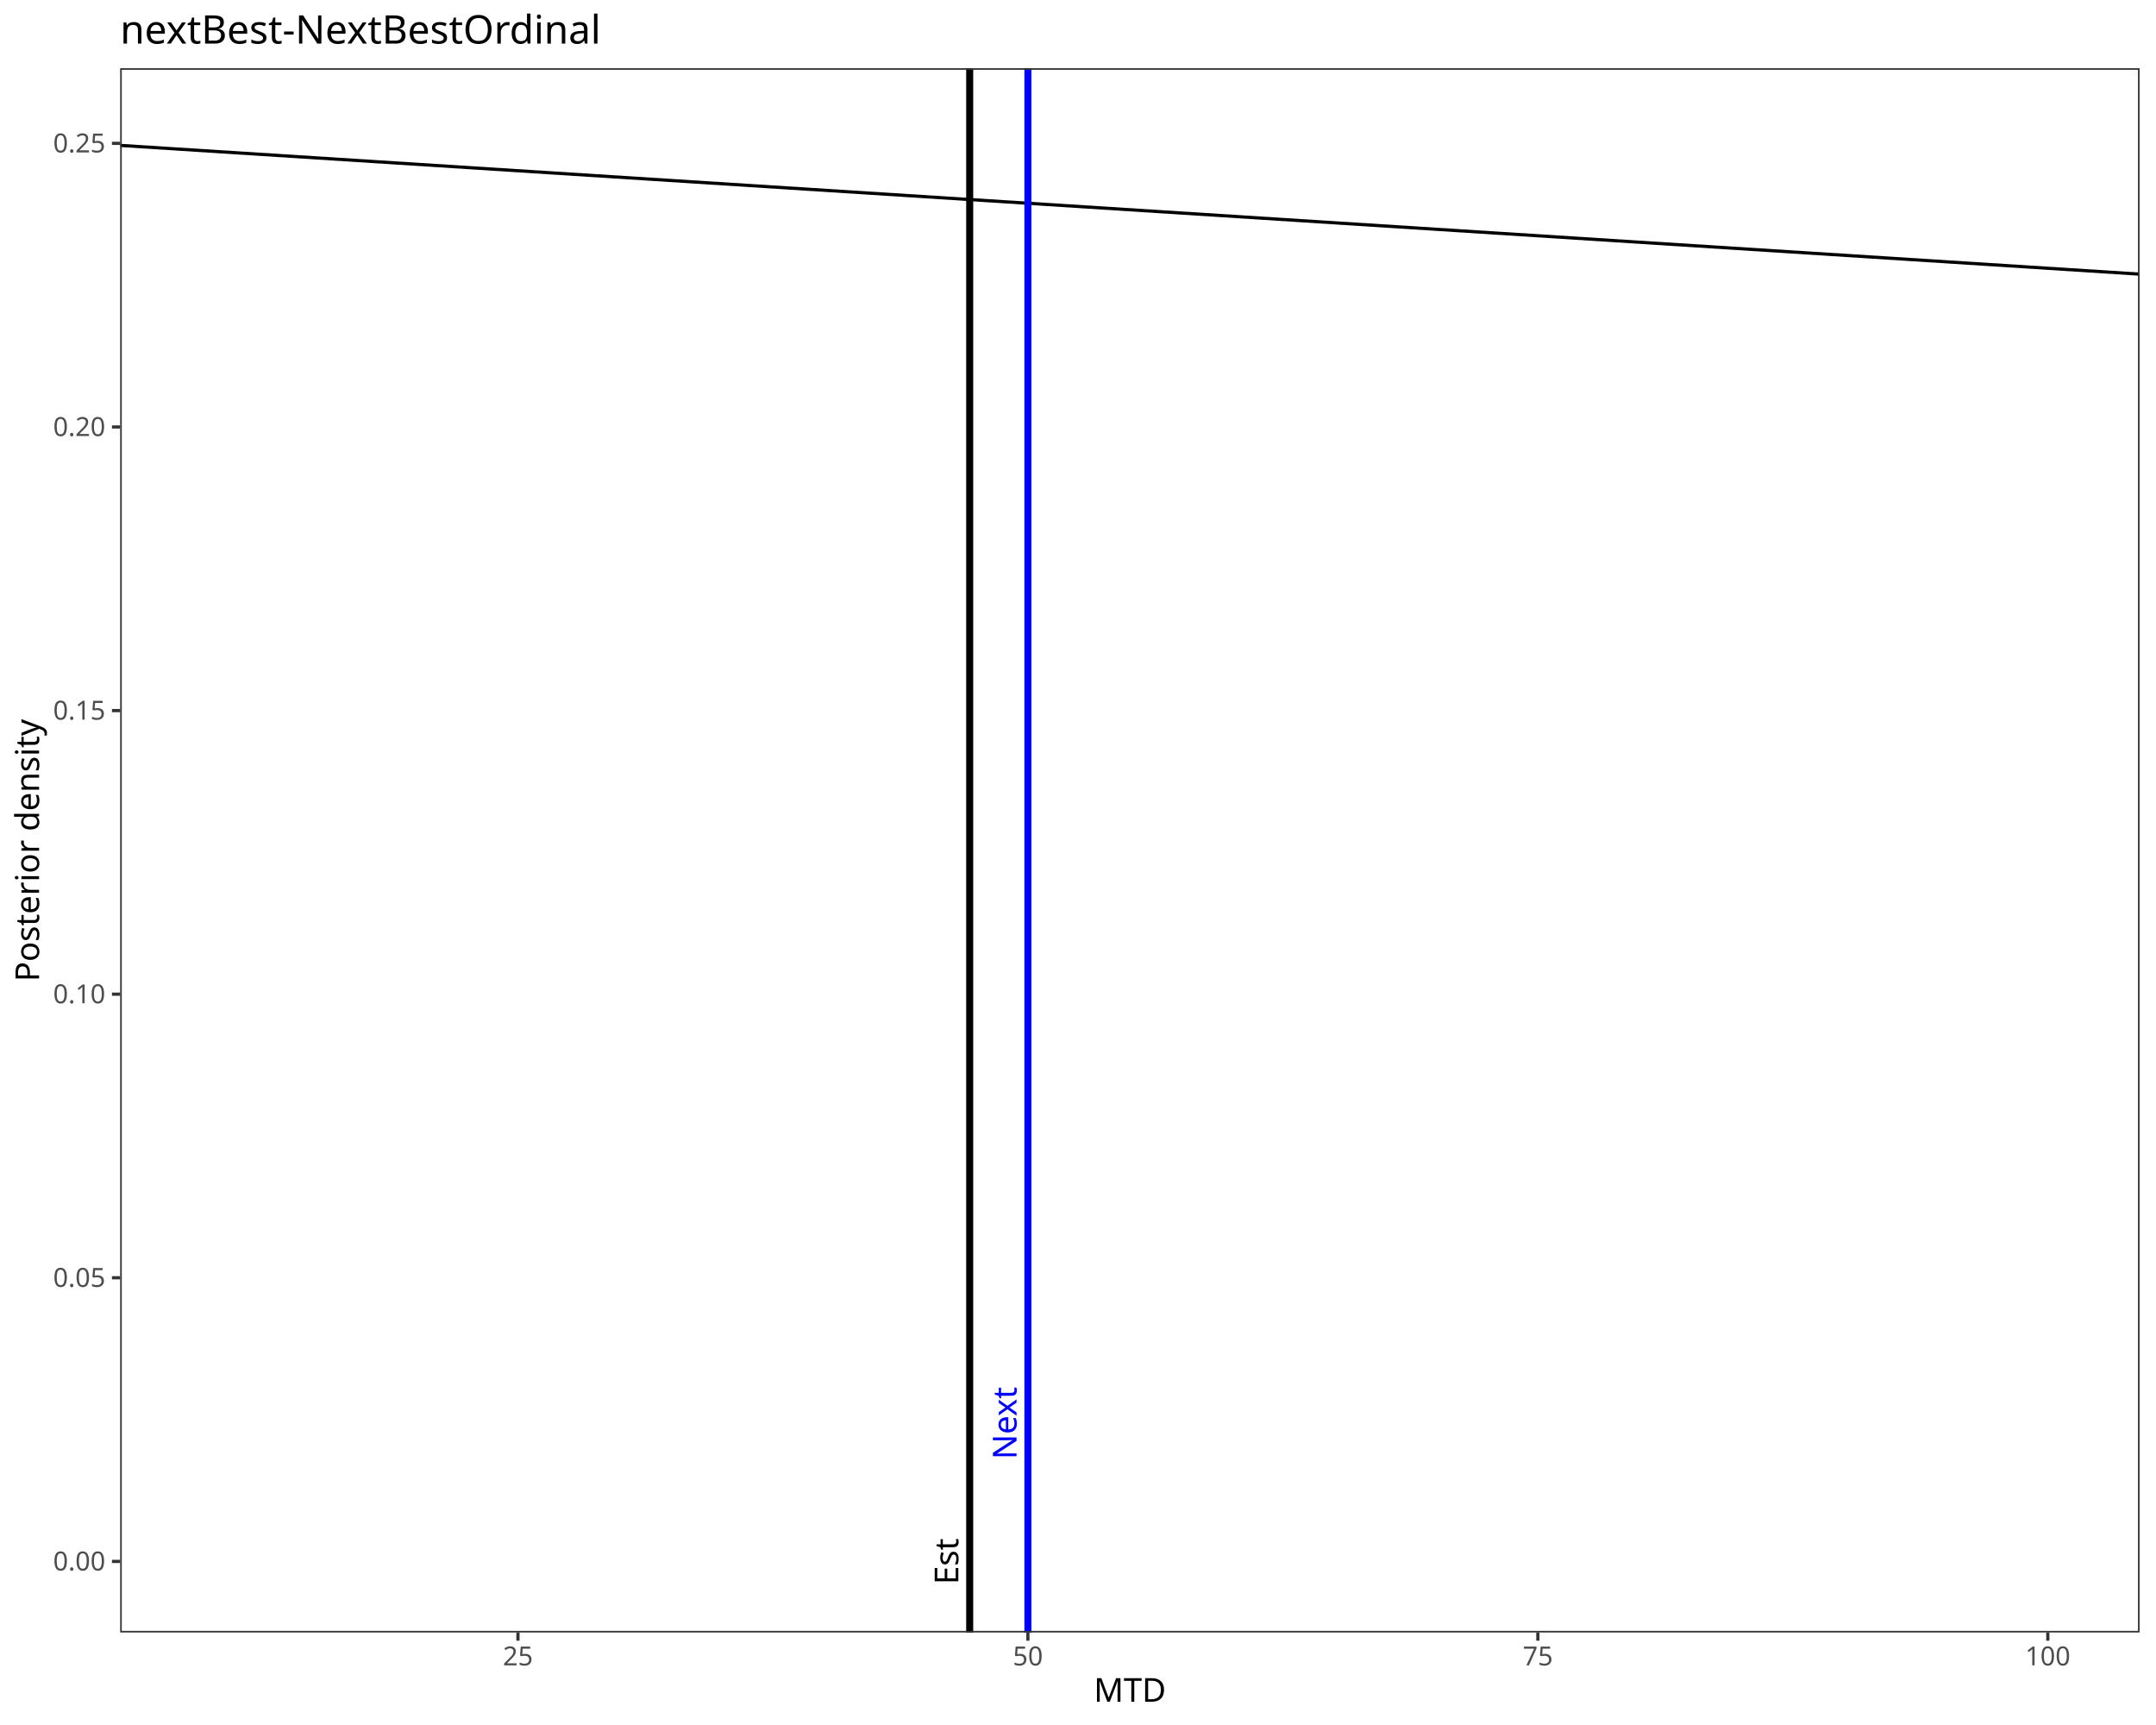
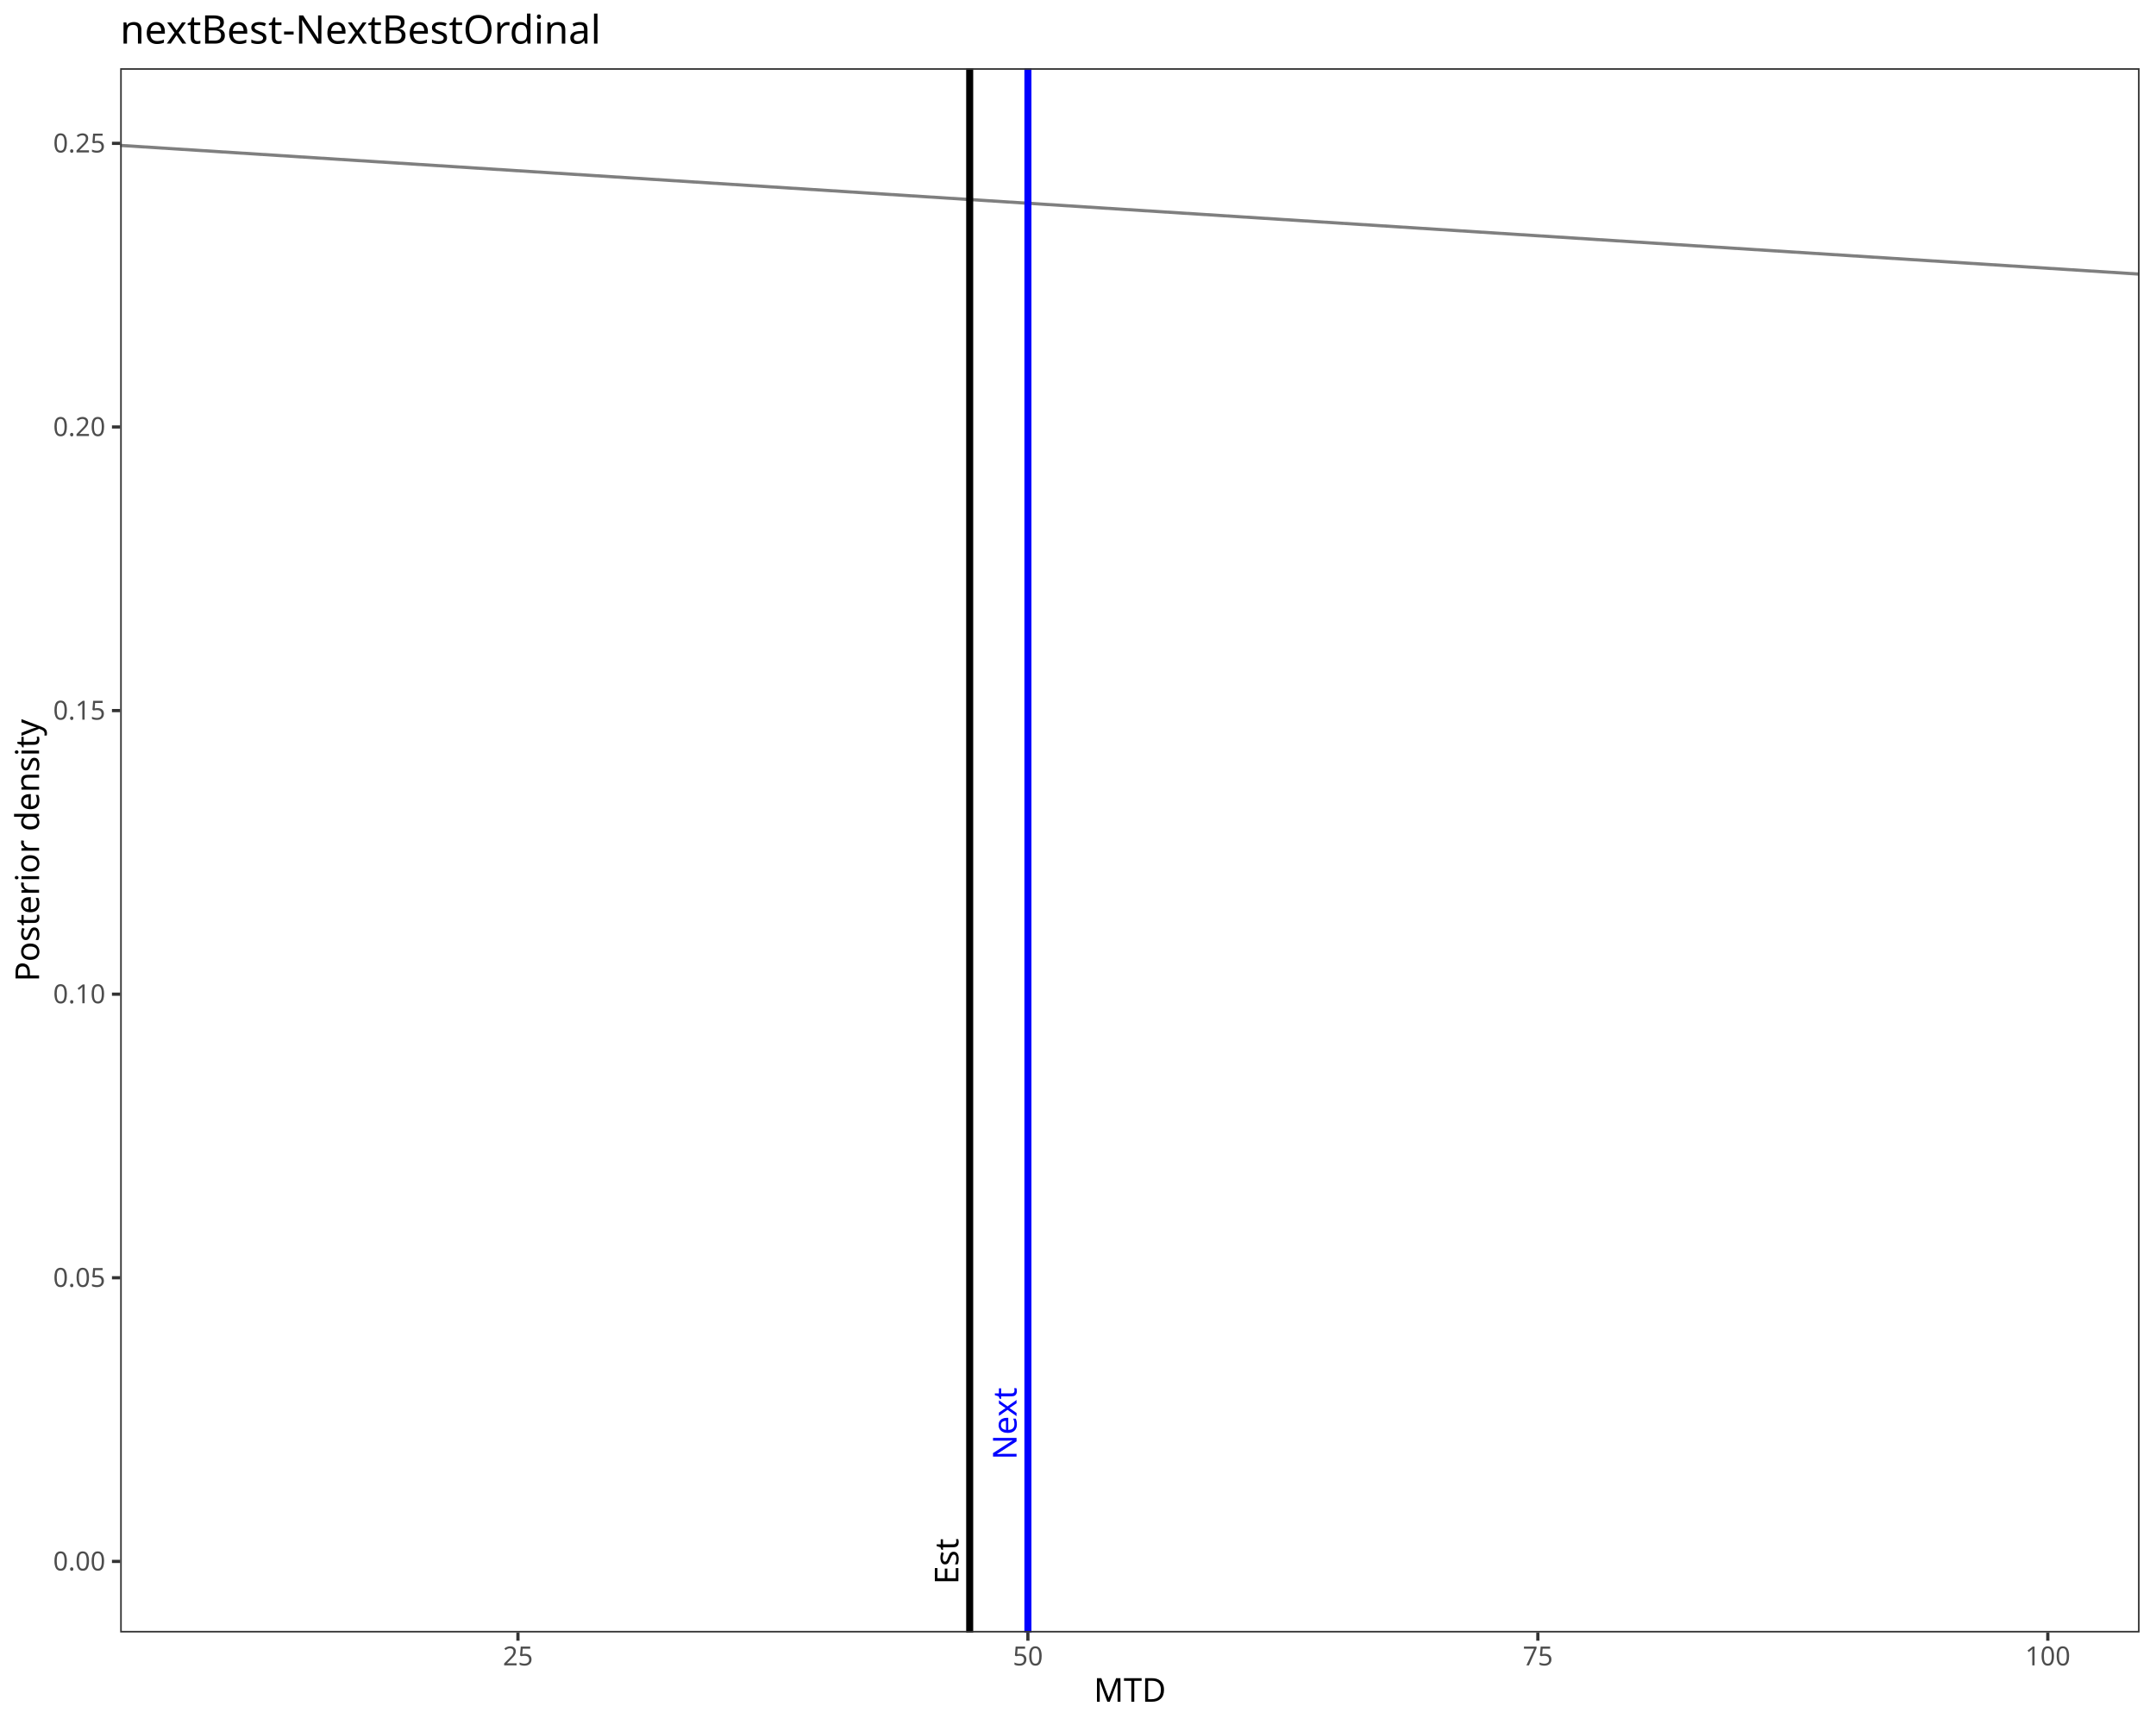
<svg xmlns="http://www.w3.org/2000/svg" class="svglite" data-engine-version="2.0" width="720.00pt" height="576.00pt" viewBox="0 0 720.00 576.00">
  <defs>
    <style type="text/css">
    .svglite line, .svglite polyline, .svglite polygon, .svglite path, .svglite rect, .svglite circle {
      fill: none;
      stroke: #000000;
      stroke-linecap: round;
      stroke-linejoin: round;
      stroke-miterlimit: 10.00;
    }
  </style>
  </defs>
  <rect width="100%" height="100%" style="stroke: none; fill: #FFFFFF;" />
  <defs>
    <clipPath id="cpMC4wMHw3MjAuMDB8MC4wMHw1NzYuMDA=">
      <rect x="0.00" y="0.00" width="720.00" height="576.00" />
    </clipPath>
  </defs>
  <g clip-path="url(#cpMC4wMHw3MjAuMDB8MC4wMHw1NzYuMDA=)">
    <rect x="0.00" y="0.00" width="720.00" height="576.00" style="stroke-width: 1.07; stroke: #FFFFFF; fill: #FFFFFF;" />
  </g>
  <defs>
    <clipPath id="cpNDAuMTN8NzE0LjUyfDIyLjc4fDU0NS4xMQ==">
      <rect x="40.13" y="22.78" width="674.39" height="522.33" />
    </clipPath>
  </defs>
  <g clip-path="url(#cpNDAuMTN8NzE0LjUyfDIyLjc4fDU0NS4xMQ==)">
    <rect x="40.13" y="22.78" width="674.39" height="522.33" style="stroke-width: 1.07; stroke: none; fill: #FFFFFF;" />
    <polygon points="8.45,46.53 768.55,94.98 1528.65,518.98 2288.75,520.70 3048.85,521.26 3600.00,521.29 3600.00,521.37 3048.85,521.37 2288.75,521.37 1528.65,521.37 768.55,521.37 8.45,521.37 " style="stroke-width: 0.00; stroke: none; stroke-linecap: butt; fill: none;" />
-     <polyline points="8.45,46.53 768.55,94.98 1528.65,518.98 2288.75,520.70 3048.85,521.26 3600.00,521.29 " style="stroke-width: 1.07; stroke-linecap: butt;" />
+     <polyline points="8.45,46.53 768.55,94.98 1528.65,518.98 2288.75,520.70 3048.85,521.26 3600.00,521.29 " style="stroke-width: 1.07; stroke: #7F7F7F; stroke-linecap: butt;" />
    <line x1="323.83" y1="545.11" x2="323.83" y2="22.78" style="stroke-width: 2.35; stroke-linecap: butt;" />
-     <text transform="translate(320.03,521.37) rotate(-90)" text-anchor="middle" style="font-size: 11.04px; font-family: sans;" textLength="15.96px" lengthAdjust="spacingAndGlyphs">Est</text>
+     <text transform="translate(320.05,521.37) rotate(-90)" text-anchor="middle" style="font-size: 11.00px; font-family: sans;" textLength="15.90px" lengthAdjust="spacingAndGlyphs">Est</text>
    <line x1="343.27" y1="545.11" x2="343.27" y2="22.78" style="stroke-width: 2.35; stroke: #0000FF; stroke-linecap: butt;" />
-     <text transform="translate(339.47,487.31) rotate(-90)" style="font-size: 11.04px; fill: #0000FF; font-family: sans;" textLength="22.71px" lengthAdjust="spacingAndGlyphs">Next</text>
+     <text transform="translate(339.48,487.43) rotate(-90)" style="font-size: 11.00px; fill: #0000FF; font-family: sans;" textLength="22.62px" lengthAdjust="spacingAndGlyphs">Next</text>
    <rect x="40.13" y="22.78" width="674.39" height="522.33" style="stroke-width: 1.07; stroke: #333333;" />
  </g>
  <g clip-path="url(#cpMC4wMHw3MjAuMDB8MC4wMHw1NzYuMDA=)">
    <text x="35.20" y="524.40" text-anchor="end" style="font-size: 8.80px; fill: #4D4D4D; font-family: sans;" textLength="17.13px" lengthAdjust="spacingAndGlyphs">0.00</text>
    <text x="35.20" y="429.70" text-anchor="end" style="font-size: 8.80px; fill: #4D4D4D; font-family: sans;" textLength="17.13px" lengthAdjust="spacingAndGlyphs">0.05</text>
    <text x="35.20" y="335.00" text-anchor="end" style="font-size: 8.80px; fill: #4D4D4D; font-family: sans;" textLength="17.13px" lengthAdjust="spacingAndGlyphs">0.10</text>
    <text x="35.20" y="240.30" text-anchor="end" style="font-size: 8.80px; fill: #4D4D4D; font-family: sans;" textLength="17.13px" lengthAdjust="spacingAndGlyphs">0.15</text>
    <text x="35.20" y="145.60" text-anchor="end" style="font-size: 8.80px; fill: #4D4D4D; font-family: sans;" textLength="17.13px" lengthAdjust="spacingAndGlyphs">0.20</text>
    <text x="35.20" y="50.90" text-anchor="end" style="font-size: 8.80px; fill: #4D4D4D; font-family: sans;" textLength="17.13px" lengthAdjust="spacingAndGlyphs">0.25</text>
    <polyline points="37.39,521.37 40.13,521.37 " style="stroke-width: 1.07; stroke: #333333; stroke-linecap: butt;" />
    <polyline points="37.39,426.67 40.13,426.67 " style="stroke-width: 1.07; stroke: #333333; stroke-linecap: butt;" />
    <polyline points="37.39,331.97 40.13,331.97 " style="stroke-width: 1.07; stroke: #333333; stroke-linecap: butt;" />
    <polyline points="37.39,237.27 40.13,237.27 " style="stroke-width: 1.07; stroke: #333333; stroke-linecap: butt;" />
    <polyline points="37.39,142.57 40.13,142.57 " style="stroke-width: 1.07; stroke: #333333; stroke-linecap: butt;" />
    <polyline points="37.39,47.87 40.13,47.87 " style="stroke-width: 1.07; stroke: #333333; stroke-linecap: butt;" />
    <polyline points="172.97,547.85 172.97,545.11 " style="stroke-width: 1.07; stroke: #333333; stroke-linecap: butt;" />
    <polyline points="343.27,547.85 343.27,545.11 " style="stroke-width: 1.07; stroke: #333333; stroke-linecap: butt;" />
    <polyline points="513.57,547.85 513.57,545.11 " style="stroke-width: 1.07; stroke: #333333; stroke-linecap: butt;" />
    <polyline points="683.87,547.85 683.87,545.11 " style="stroke-width: 1.07; stroke: #333333; stroke-linecap: butt;" />
    <text x="172.97" y="556.10" text-anchor="middle" style="font-size: 8.80px; fill: #4D4D4D; font-family: sans;" textLength="9.79px" lengthAdjust="spacingAndGlyphs">25</text>
    <text x="343.27" y="556.10" text-anchor="middle" style="font-size: 8.80px; fill: #4D4D4D; font-family: sans;" textLength="9.79px" lengthAdjust="spacingAndGlyphs">50</text>
    <text x="513.57" y="556.10" text-anchor="middle" style="font-size: 8.80px; fill: #4D4D4D; font-family: sans;" textLength="9.79px" lengthAdjust="spacingAndGlyphs">75</text>
    <text x="683.87" y="556.10" text-anchor="middle" style="font-size: 8.80px; fill: #4D4D4D; font-family: sans;" textLength="14.68px" lengthAdjust="spacingAndGlyphs">100</text>
    <text x="377.33" y="568.24" text-anchor="middle" style="font-size: 11.00px; font-family: sans;" textLength="23.83px" lengthAdjust="spacingAndGlyphs">MTD</text>
    <text transform="translate(13.05,283.95) rotate(-90)" text-anchor="middle" style="font-size: 11.00px; font-family: sans;" textLength="81.94px" lengthAdjust="spacingAndGlyphs">Posterior density</text>
    <text x="40.13" y="14.56" style="font-size: 13.20px; font-family: sans;" textLength="151.90px" lengthAdjust="spacingAndGlyphs">nextBest-NextBestOrdinal</text>
  </g>
</svg>
